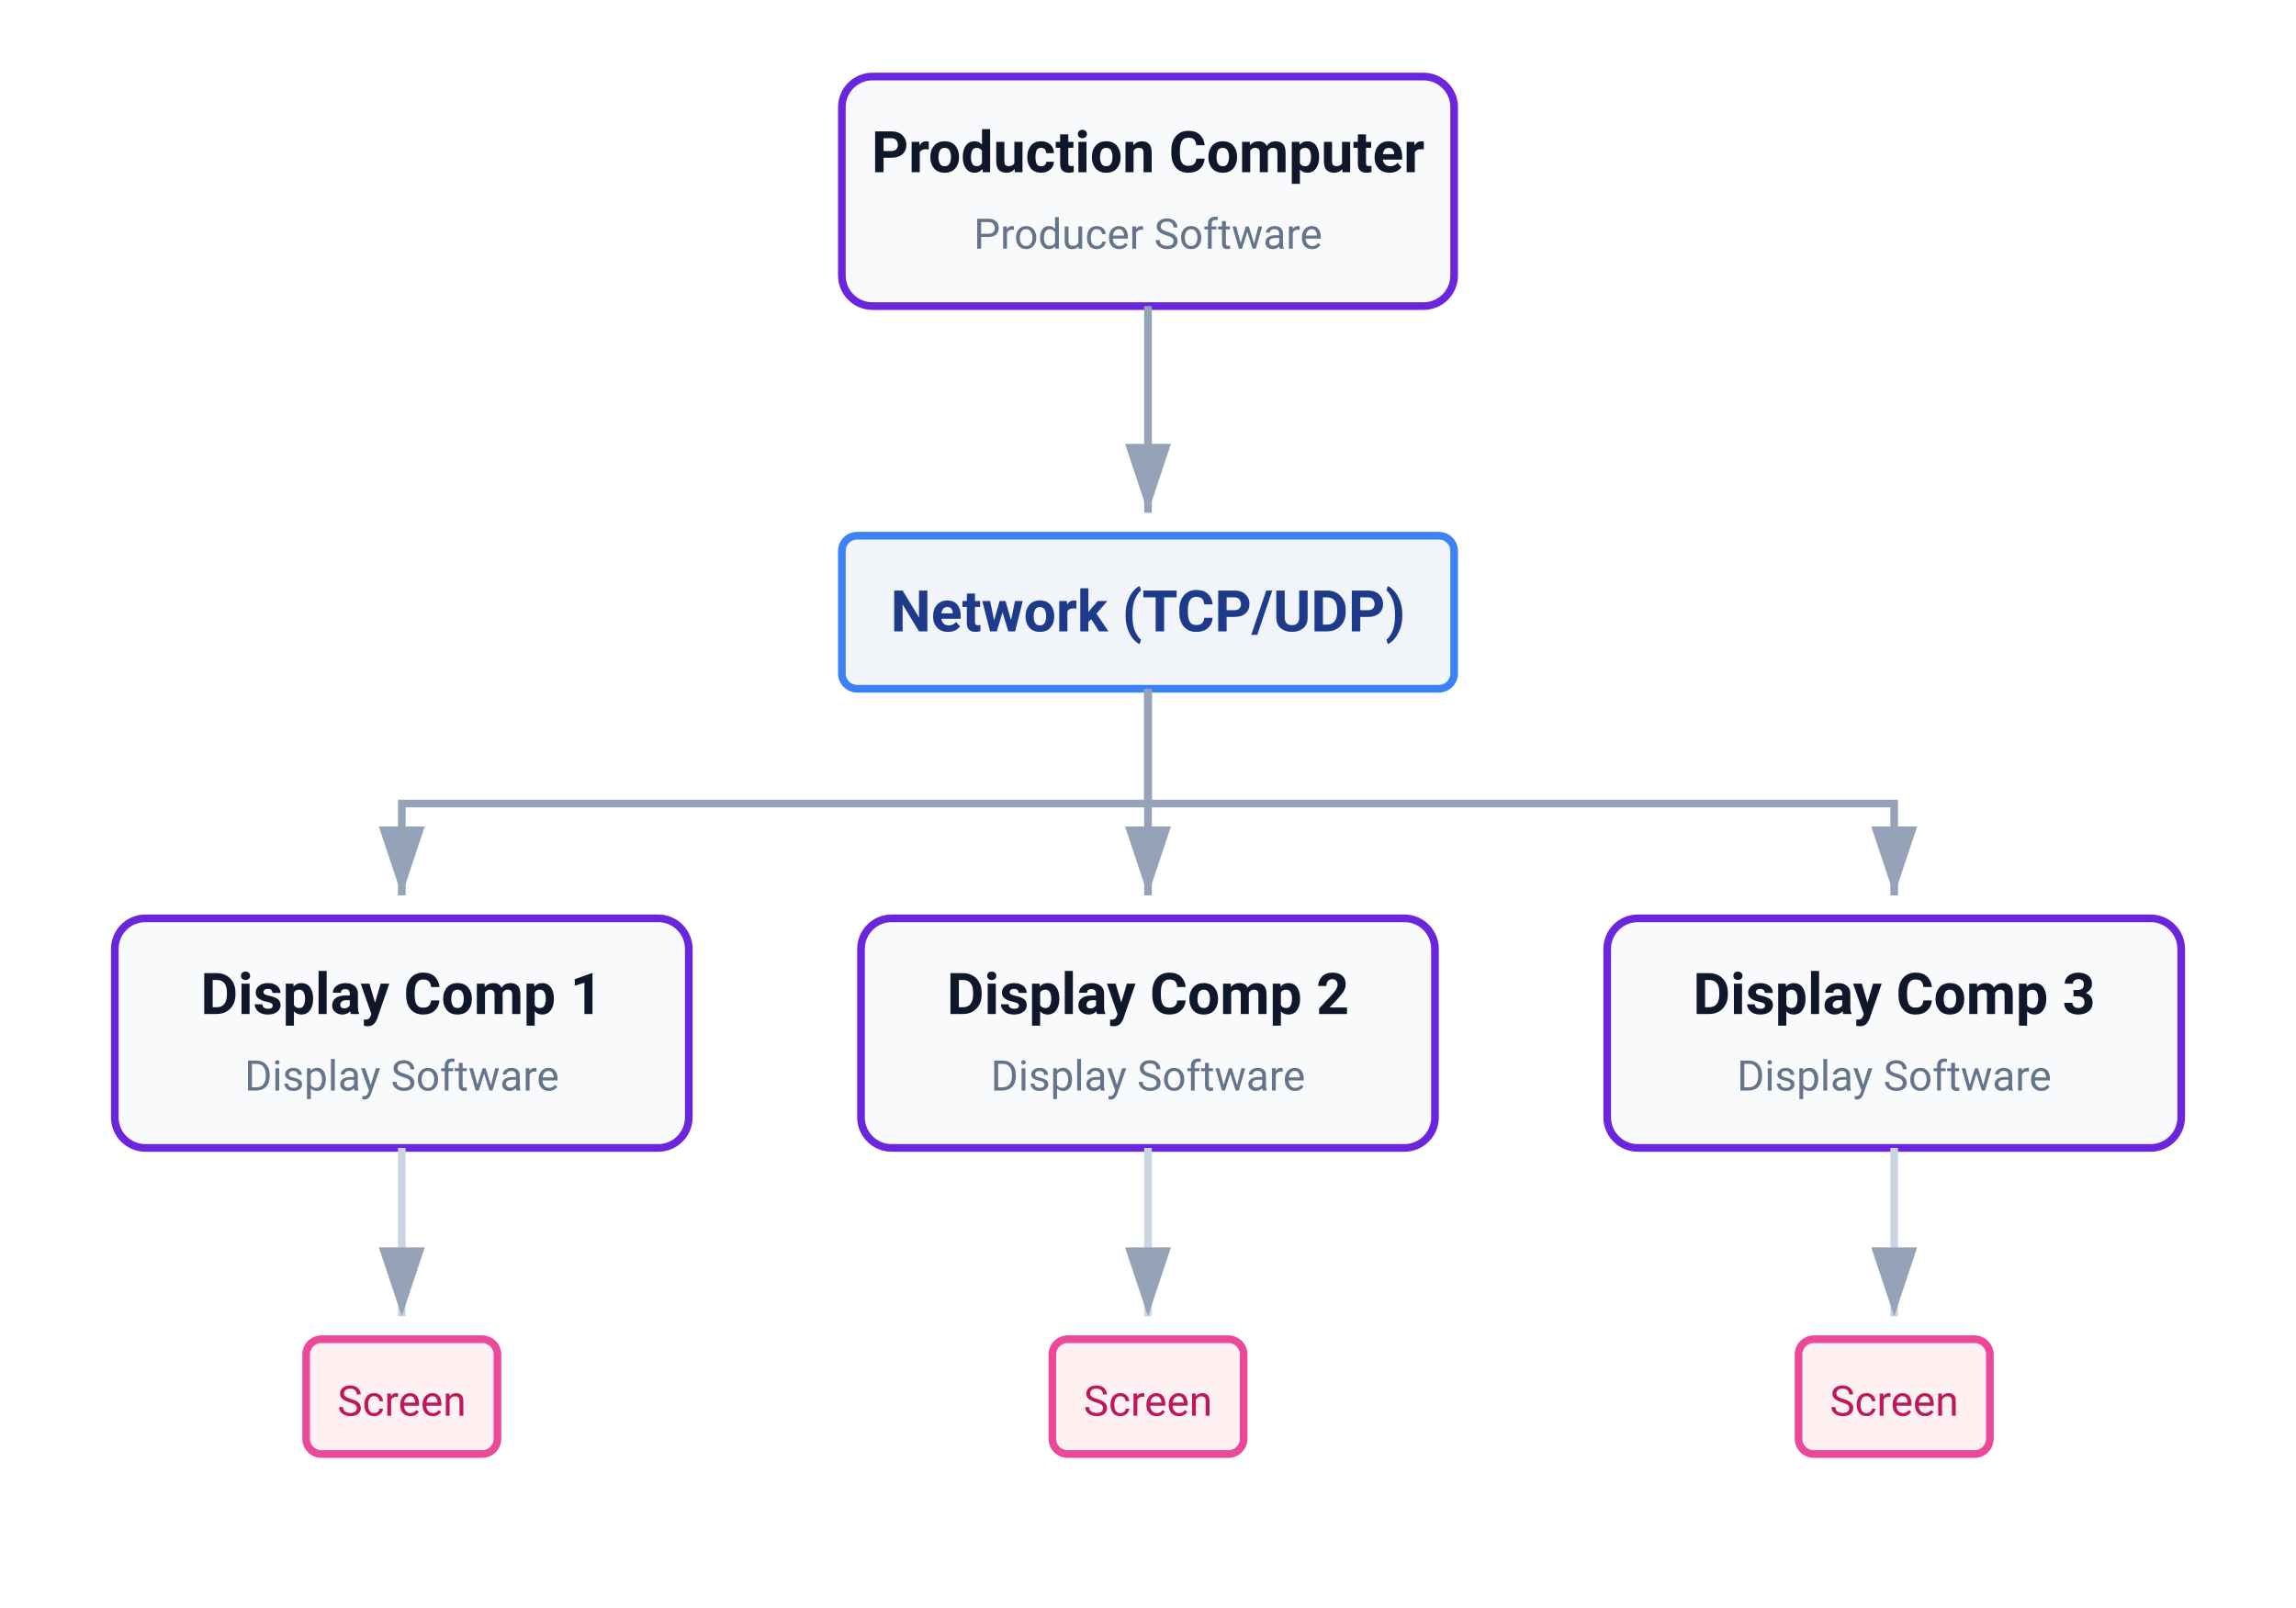
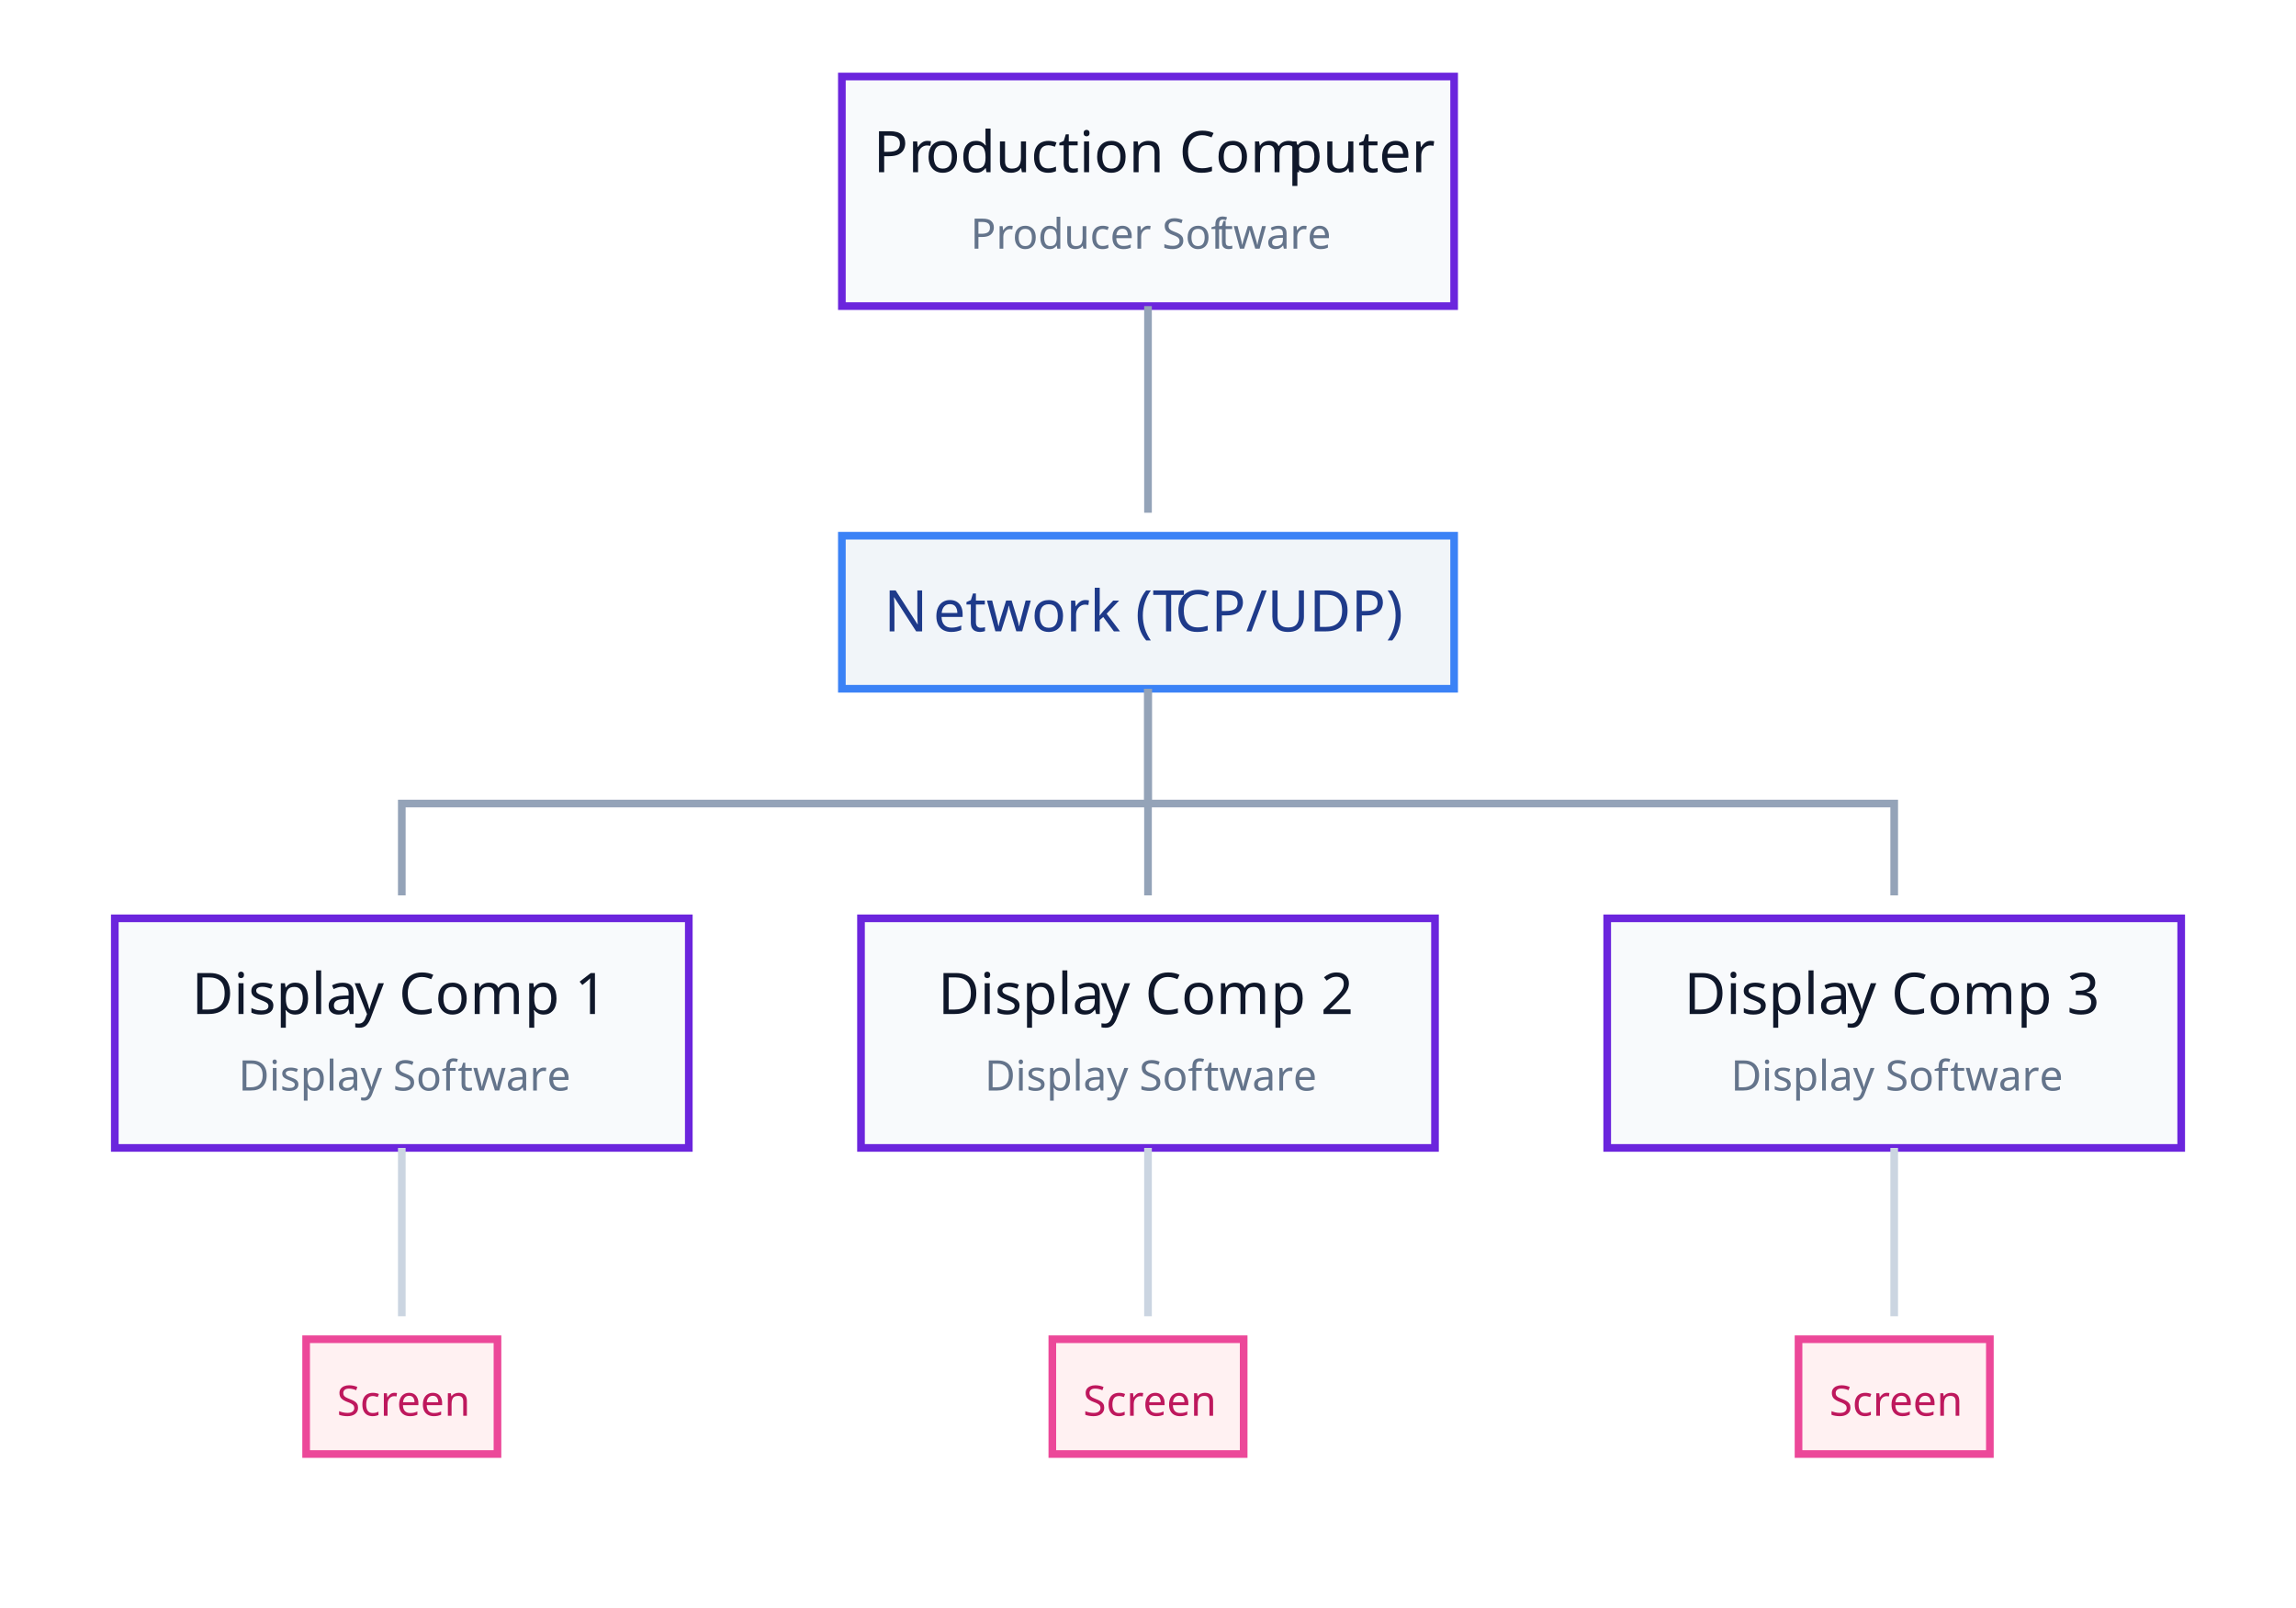
- <svg xmlns="http://www.w3.org/2000/svg" width="600" height="420" viewBox="0 0 600 420">
-   <defs>
-     <style>
-       .box { fill: #f8fafc; stroke: #6B25DD; stroke-width: 2; rx: 8; ry: 8; }
-       .box-net { fill: #f1f5f9; stroke: #3b82f6; stroke-width: 2; rx: 4; ry: 4; }
-       .box-out { fill: #fff1f2; stroke: #ec4899; stroke-width: 2; rx: 4; ry: 4; }
-       .line { stroke: #94a3b8; stroke-width: 2; fill: none; marker-end: url(#arrow); }
-       .text { font-family: -apple-system, BlinkMacSystemFont, "Segoe UI", Roboto, Helvetica, Arial, sans-serif; font-size: 14px; text-anchor: middle; fill: #0f172a; }
-       .text-small { font-size: 11px; fill: #64748b; }
-       .title { font-size: 15px; font-weight: 600; }
-     </style>
-     <marker id="arrow" markerWidth="10" markerHeight="10" refX="9" refY="3" orient="auto" markerUnits="strokeWidth">
-       <path d="M0,0 L0,6 L9,3 z" fill="#94a3b8" />
-     </marker>
-   </defs>
-   <g transform="translate(220, 20)">
-     <rect width="160" height="60" class="box" />
-     <text x="80" y="25" class="text title">Production Computer</text>
-     <text x="80" y="45" class="text text-small">Producer Software</text>
+ <svg xmlns="http://www.w3.org/2000/svg" width="100%" height="100%" viewBox="0 0 600 420" version="1.1" xml:space="preserve" style="fill-rule:evenodd;clip-rule:evenodd;">
+   <g>
+     <rect x="220" y="20" width="160" height="60" style="fill:#f8fafc;stroke:#6b25dd;stroke-width:2px;" />
+     <text x="228.248px" y="45px" style="font-family:'Futura-Medium', 'Futura', sans-serif;font-weight:500;font-size:15px;fill:#0f172a;">Pr<tspan x="241.827px 250.844px " y="45px 45px ">od</tspan>uction Com<tspan x="336.442px 345.436px 353.61px 357.843px 366.141px " y="45px 45px 45px 45px 45px ">puter</tspan>
+     </text>
+     <text x="253.626px" y="65px" style="font-family:'Futura-Medium', 'Futura', sans-serif;font-weight:500;font-size:11px;fill:#64748b;">Producer Sof<tspan x="318.31px 321.318px 329.654px 336.25px " y="65px 65px 65px 65px ">twar</tspan>e</text>
  </g>
-   <g transform="translate(220, 140)">
-     <rect width="160" height="40" class="box-net" />
-     <text x="80" y="25" class="text title" style="fill:#1e3a8a">Network (TCP/UDP)</text>
+   <g>
+     <rect x="220" y="140" width="160" height="40" style="fill:#f1f5f9;stroke:#3b82f6;stroke-width:2px;" />
+     <text x="231.035px" y="165px" style="font-family:'Futura-Medium', 'Futura', sans-serif;font-weight:500;font-size:15px;fill:#1e3a8a;">N<tspan x="243.867px 252.297px 256.399px 267.737px 276.753px 282.59px 290.061px " y="165px 165px 165px 165px 165px 165px 165px ">etwork </tspan>(T<tspan x="307.017px 317.527px " y="165px 165px ">CP</tspan>/UDP)</text>
  </g>
-   <path d="M300,80 L300,134" class="line" />
-   <g transform="translate(30, 240)">
-     <rect width="150" height="60" class="box" />
-     <text x="75" y="25" class="text title">Display Comp 1</text>
-     <text x="75" y="45" class="text text-small">Display Software</text>
+   <path d="M300,80l0,54" style="fill:none;fill-rule:nonzero;stroke:#94a3b8;stroke-width:2px;" />
+   <g>
+     <rect x="30" y="240" width="150" height="60" style="fill:#f8fafc;stroke:#6b25dd;stroke-width:2px;" />
+     <text x="50.098px" y="265px" style="font-family:'Futura-Medium', 'Futura', sans-serif;font-weight:500;font-size:15px;fill:#0f172a;">Displa<tspan x="92.666px 100.818px " y="265px 265px ">y </tspan>Com<tspan x="137.021px 146.016px " y="265px 265px ">p </tspan>1</text>
+     <text x="62.329px" y="285px" style="font-family:'Futura-Medium', 'Futura', sans-serif;font-weight:500;font-size:11px;fill:#64748b;">Display Sof<tspan x="119.607px 122.615px 130.95px 137.546px " y="285px 285px 285px 285px ">twar</tspan>e</text>
  </g>
-   <g transform="translate(225, 240)">
-     <rect width="150" height="60" class="box" />
-     <text x="75" y="25" class="text title">Display Comp 2</text>
-     <text x="75" y="45" class="text text-small">Display Software</text>
+   <g>
+     <rect x="225" y="240" width="150" height="60" style="fill:#f8fafc;stroke:#6b25dd;stroke-width:2px;" />
+     <text x="245.098px" y="265px" style="font-family:'Futura-Medium', 'Futura', sans-serif;font-weight:500;font-size:15px;fill:#0f172a;">Displa<tspan x="287.666px 295.818px " y="265px 265px ">y </tspan>Com<tspan x="332.021px 341.016px " y="265px 265px ">p </tspan>2</text>
+     <text x="257.329px" y="285px" style="font-family:'Futura-Medium', 'Futura', sans-serif;font-weight:500;font-size:11px;fill:#64748b;">Display Sof<tspan x="314.607px 317.615px 325.95px 332.546px " y="285px 285px 285px 285px ">twar</tspan>e</text>
  </g>
-   <g transform="translate(420, 240)">
-     <rect width="150" height="60" class="box" />
-     <text x="75" y="25" class="text title">Display Comp 3</text>
-     <text x="75" y="45" class="text text-small">Display Software</text>
+   <g>
+     <rect x="420" y="240" width="150" height="60" style="fill:#f8fafc;stroke:#6b25dd;stroke-width:2px;" />
+     <text x="440.098px" y="265px" style="font-family:'Futura-Medium', 'Futura', sans-serif;font-weight:500;font-size:15px;fill:#0f172a;">Displa<tspan x="482.666px 490.818px " y="265px 265px ">y </tspan>Com<tspan x="527.021px 536.016px " y="265px 265px ">p </tspan>3</text>
+     <text x="452.329px" y="285px" style="font-family:'Futura-Medium', 'Futura', sans-serif;font-weight:500;font-size:11px;fill:#64748b;">Display Sof<tspan x="509.607px 512.615px 520.95px 527.546px " y="285px 285px 285px 285px ">twar</tspan>e</text>
  </g>
-   <path d="M300,180 L300,210 L105,210 L105,234" class="line" />
-   <path d="M300,180 L300,234" class="line" />
-   <path d="M300,180 L300,210 L495,210 L495,234" class="line" />
-   <g transform="translate(80, 350)">
-     <rect width="50" height="30" class="box-out" />
-     <text x="25" y="20" class="text text-small" style="fill:#be185d">Screen</text>
-     <path d="M25,-50 L25,-6" class="line" style="stroke:#cbd5e1; marker-end: url(#arrow);" />
+   <path d="M300,180l0,30l-195,0l0,24" style="fill:none;fill-rule:nonzero;stroke:#94a3b8;stroke-width:2px;" />
+   <path d="M300,180l0,54" style="fill:none;fill-rule:nonzero;stroke:#94a3b8;stroke-width:2px;" />
+   <path d="M300,180l0,30l195,0l0,24" style="fill:none;fill-rule:nonzero;stroke:#94a3b8;stroke-width:2px;" />
+   <g>
+     <rect x="80" y="350" width="50" height="30" style="fill:#fff1f2;stroke:#ec4899;stroke-width:2px;" />
+     <text x="88.052px" y="370px" style="font-family:'Futura-Medium', 'Futura', sans-serif;font-weight:500;font-size:11px;fill:#be185d;">Screen</text>
+     <path d="M105,300l0,44" style="fill:none;fill-rule:nonzero;stroke:#cbd5e1;stroke-width:2px;" />
  </g>
-   <g transform="translate(275, 350)">
-     <rect width="50" height="30" class="box-out" />
-     <text x="25" y="20" class="text text-small" style="fill:#be185d">Screen</text>
-     <path d="M25,-50 L25,-6" class="line" style="stroke:#cbd5e1;" />
+   <g>
+     <rect x="275" y="350" width="50" height="30" style="fill:#fff1f2;stroke:#ec4899;stroke-width:2px;" />
+     <text x="283.052px" y="370px" style="font-family:'Futura-Medium', 'Futura', sans-serif;font-weight:500;font-size:11px;fill:#be185d;">Screen</text>
+     <path d="M300,300l0,44" style="fill:none;fill-rule:nonzero;stroke:#cbd5e1;stroke-width:2px;" />
  </g>
-   <g transform="translate(470, 350)">
-     <rect width="50" height="30" class="box-out" />
-     <text x="25" y="20" class="text text-small" style="fill:#be185d">Screen</text>
-     <path d="M25,-50 L25,-6" class="line" style="stroke:#cbd5e1;" />
+   <g>
+     <rect x="470" y="350" width="50" height="30" style="fill:#fff1f2;stroke:#ec4899;stroke-width:2px;" />
+     <text x="478.052px" y="370px" style="font-family:'Futura-Medium', 'Futura', sans-serif;font-weight:500;font-size:11px;fill:#be185d;">Screen</text>
+     <path d="M495,300l0,44" style="fill:none;fill-rule:nonzero;stroke:#cbd5e1;stroke-width:2px;" />
  </g>
</svg>
